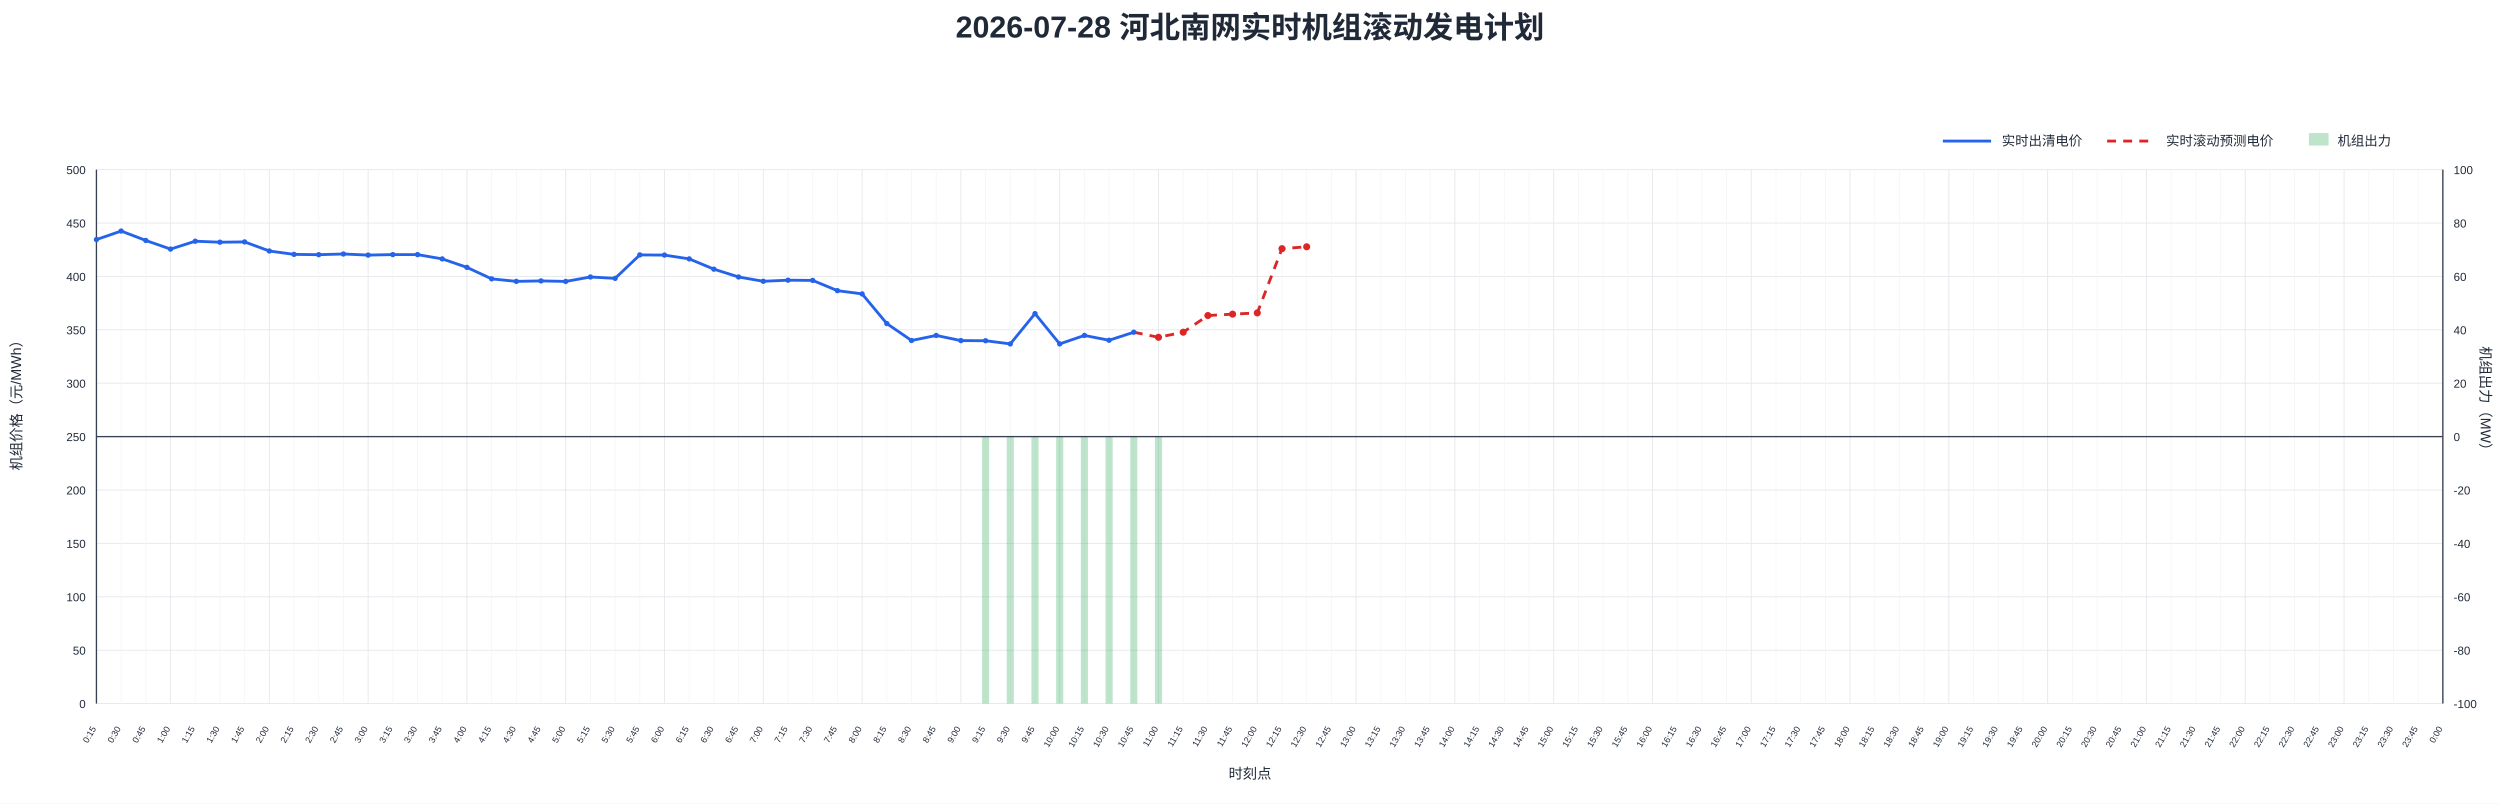
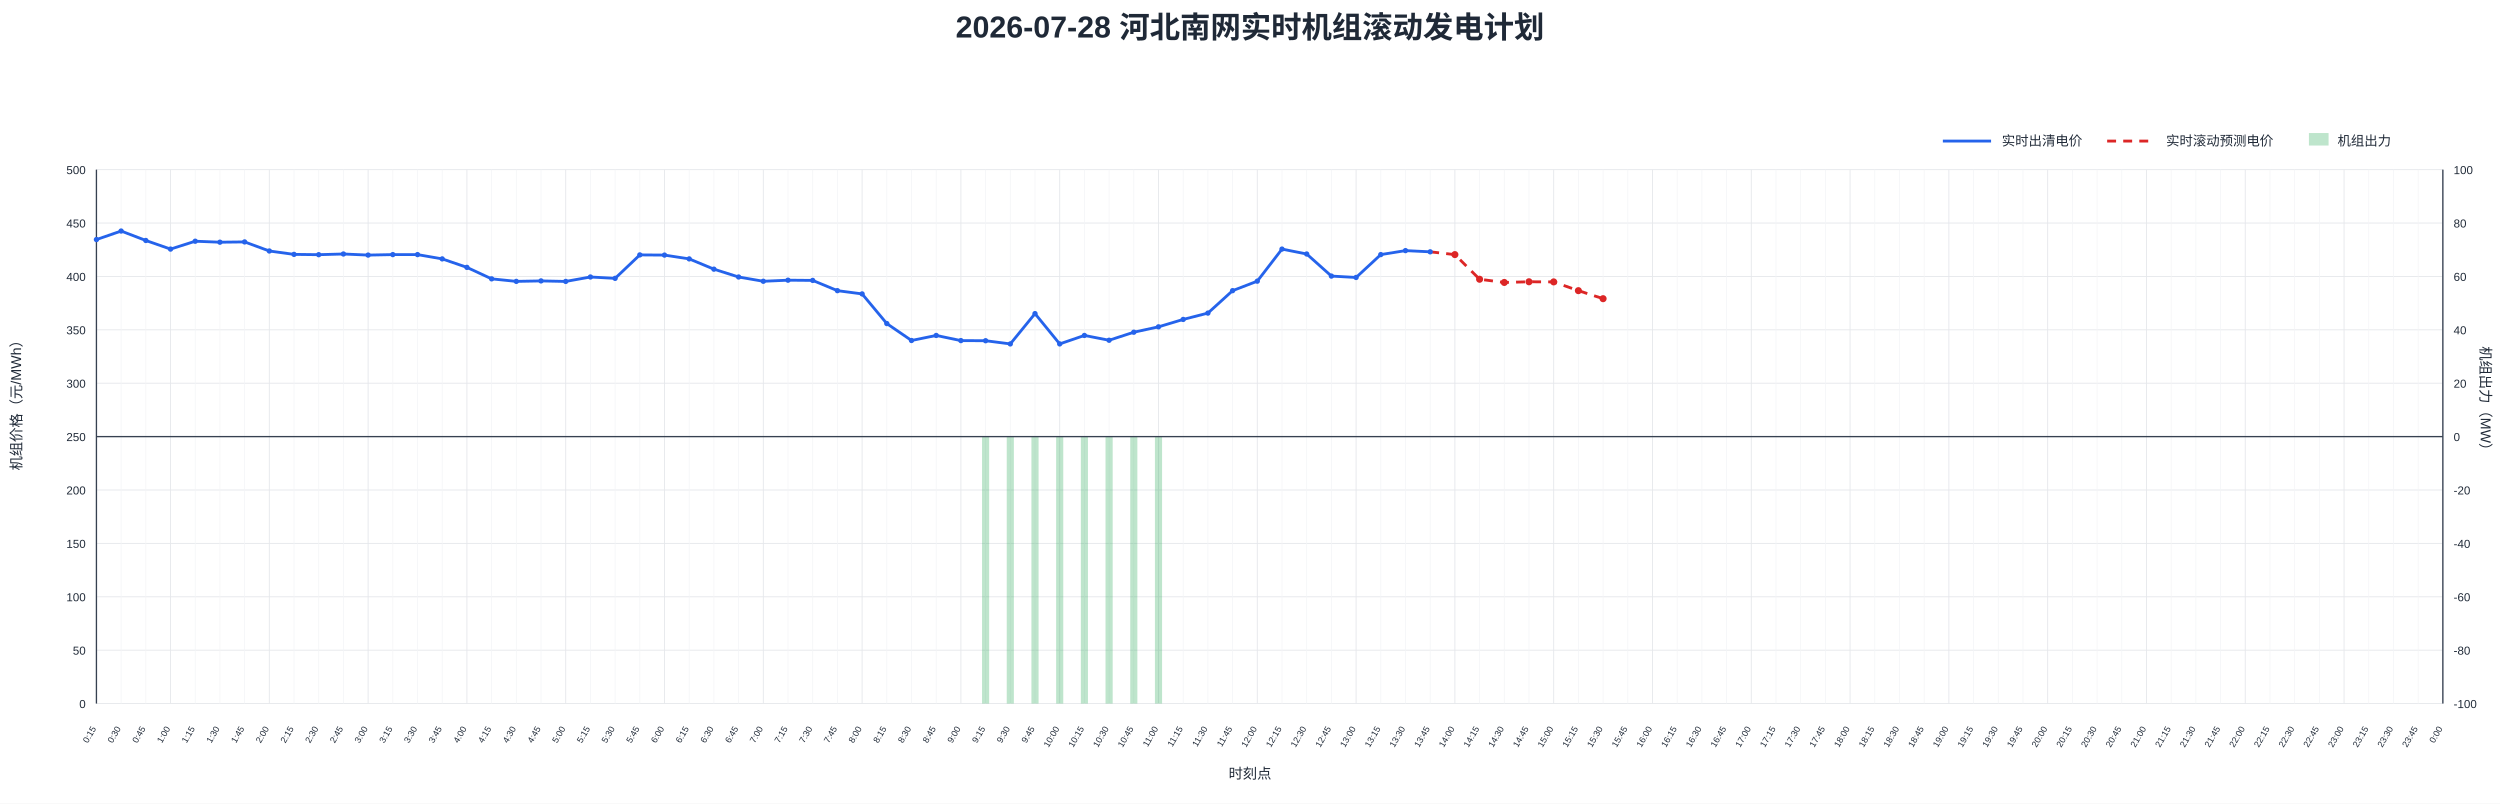
<svg xmlns="http://www.w3.org/2000/svg" width="2800" height="900" viewBox="0 0 2800 900" data-plot-left="108" data-plot-right="2736" data-plot-top="190" data-plot-bottom="788">
  <style>
text{font-family:'Microsoft YaHei','SimHei',Arial,sans-serif;fill:#1f2937}
.axis{stroke:#374151;stroke-width:1.5}
.grid{stroke:#e5e7eb;stroke-width:1}
.minor{stroke:#f3f4f6;stroke-width:0.8}
.actual{fill:none;stroke:#2563eb;stroke-width:3.2}
.forecast{fill:none;stroke:#dc2626;stroke-width:3.2;stroke-dasharray:10 8}
.bar{fill:#16a34a;fill-opacity:0.28}
.hover-zone{fill:#ffffff;fill-opacity:0;cursor:crosshair}
.hover-line{stroke:#111827;stroke-width:1.4;stroke-dasharray:6 5;opacity:0}
.tooltip{opacity:0;pointer-events:none}
.tooltip-bg{fill:#111827;fill-opacity:.72;stroke:#ffffff;stroke-width:1.2}
.tooltip text{fill:#ffffff;font-size:15px}
</style>
  <rect width="100%" height="100%" fill="#ffffff" />
  <text x="1400.0" y="42" text-anchor="middle" font-size="34" font-weight="700">2026-07-28 河北南网实时机组滚动发电计划</text>
  <text x="2748" y="793.00" text-anchor="start" font-size="13" fill="#166534">-100</text>
  <text x="2748" y="733.20" text-anchor="start" font-size="13" fill="#166534">-80</text>
  <text x="2748" y="673.40" text-anchor="start" font-size="13" fill="#166534">-60</text>
  <text x="2748" y="613.60" text-anchor="start" font-size="13" fill="#166534">-40</text>
  <text x="2748" y="553.80" text-anchor="start" font-size="13" fill="#166534">-20</text>
  <text x="2748" y="494.00" text-anchor="start" font-size="13" fill="#166534">0</text>
  <text x="2748" y="434.20" text-anchor="start" font-size="13" fill="#166534">20</text>
  <text x="2748" y="374.40" text-anchor="start" font-size="13" fill="#166534">40</text>
  <text x="2748" y="314.60" text-anchor="start" font-size="13" fill="#166534">60</text>
  <text x="2748" y="254.80" text-anchor="start" font-size="13" fill="#166534">80</text>
  <text x="2748" y="195.00" text-anchor="start" font-size="13" fill="#166534">100</text>
  <line class="grid" x1="108" y1="788.00" x2="2736" y2="788.00" />
  <text x="96" y="793.00" text-anchor="end" font-size="13">0</text>
  <line class="grid" x1="108" y1="728.20" x2="2736" y2="728.20" />
  <text x="96" y="733.20" text-anchor="end" font-size="13">50</text>
  <line class="grid" x1="108" y1="668.40" x2="2736" y2="668.40" />
  <text x="96" y="673.40" text-anchor="end" font-size="13">100</text>
  <line class="grid" x1="108" y1="608.60" x2="2736" y2="608.60" />
  <text x="96" y="613.60" text-anchor="end" font-size="13">150</text>
  <line class="grid" x1="108" y1="548.80" x2="2736" y2="548.80" />
  <text x="96" y="553.80" text-anchor="end" font-size="13">200</text>
  <line class="grid" x1="108" y1="489.00" x2="2736" y2="489.00" />
  <text x="96" y="494.00" text-anchor="end" font-size="13">250</text>
  <line class="grid" x1="108" y1="429.20" x2="2736" y2="429.20" />
  <text x="96" y="434.20" text-anchor="end" font-size="13">300</text>
  <line class="grid" x1="108" y1="369.40" x2="2736" y2="369.40" />
  <text x="96" y="374.40" text-anchor="end" font-size="13">350</text>
  <line class="grid" x1="108" y1="309.60" x2="2736" y2="309.60" />
  <text x="96" y="314.60" text-anchor="end" font-size="13">400</text>
  <line class="grid" x1="108" y1="249.80" x2="2736" y2="249.80" />
  <text x="96" y="254.80" text-anchor="end" font-size="13">450</text>
  <line class="grid" x1="108" y1="190.00" x2="2736" y2="190.00" />
  <text x="96" y="195.00" text-anchor="end" font-size="13">500</text>
  <line class="grid minor" x1="108.00" y1="190" x2="108.00" y2="788" />
  <text x="108.00" y="816" text-anchor="end" font-size="10" transform="rotate(-60 108.00 816)">0:15</text>
  <line class="grid minor" x1="135.66" y1="190" x2="135.66" y2="788" />
  <text x="135.66" y="816" text-anchor="end" font-size="10" transform="rotate(-60 135.66 816)">0:30</text>
  <line class="grid minor" x1="163.33" y1="190" x2="163.33" y2="788" />
  <text x="163.33" y="816" text-anchor="end" font-size="10" transform="rotate(-60 163.33 816)">0:45</text>
  <line class="grid" x1="190.99" y1="190" x2="190.99" y2="788" />
  <text x="190.99" y="816" text-anchor="end" font-size="10" transform="rotate(-60 190.99 816)">1:00</text>
  <line class="grid minor" x1="218.65" y1="190" x2="218.65" y2="788" />
  <text x="218.65" y="816" text-anchor="end" font-size="10" transform="rotate(-60 218.65 816)">1:15</text>
  <line class="grid minor" x1="246.32" y1="190" x2="246.32" y2="788" />
  <text x="246.32" y="816" text-anchor="end" font-size="10" transform="rotate(-60 246.32 816)">1:30</text>
  <line class="grid minor" x1="273.98" y1="190" x2="273.98" y2="788" />
  <text x="273.98" y="816" text-anchor="end" font-size="10" transform="rotate(-60 273.98 816)">1:45</text>
  <line class="grid" x1="301.64" y1="190" x2="301.64" y2="788" />
  <text x="301.64" y="816" text-anchor="end" font-size="10" transform="rotate(-60 301.64 816)">2:00</text>
  <line class="grid minor" x1="329.31" y1="190" x2="329.31" y2="788" />
  <text x="329.31" y="816" text-anchor="end" font-size="10" transform="rotate(-60 329.31 816)">2:15</text>
  <line class="grid minor" x1="356.97" y1="190" x2="356.97" y2="788" />
  <text x="356.97" y="816" text-anchor="end" font-size="10" transform="rotate(-60 356.97 816)">2:30</text>
  <line class="grid minor" x1="384.63" y1="190" x2="384.63" y2="788" />
  <text x="384.63" y="816" text-anchor="end" font-size="10" transform="rotate(-60 384.63 816)">2:45</text>
  <line class="grid" x1="412.29" y1="190" x2="412.29" y2="788" />
  <text x="412.29" y="816" text-anchor="end" font-size="10" transform="rotate(-60 412.29 816)">3:00</text>
  <line class="grid minor" x1="439.96" y1="190" x2="439.96" y2="788" />
  <text x="439.96" y="816" text-anchor="end" font-size="10" transform="rotate(-60 439.96 816)">3:15</text>
  <line class="grid minor" x1="467.62" y1="190" x2="467.62" y2="788" />
  <text x="467.62" y="816" text-anchor="end" font-size="10" transform="rotate(-60 467.62 816)">3:30</text>
  <line class="grid minor" x1="495.28" y1="190" x2="495.28" y2="788" />
  <text x="495.28" y="816" text-anchor="end" font-size="10" transform="rotate(-60 495.28 816)">3:45</text>
  <line class="grid" x1="522.95" y1="190" x2="522.95" y2="788" />
  <text x="522.95" y="816" text-anchor="end" font-size="10" transform="rotate(-60 522.95 816)">4:00</text>
  <line class="grid minor" x1="550.61" y1="190" x2="550.61" y2="788" />
  <text x="550.61" y="816" text-anchor="end" font-size="10" transform="rotate(-60 550.61 816)">4:15</text>
  <line class="grid minor" x1="578.27" y1="190" x2="578.27" y2="788" />
  <text x="578.27" y="816" text-anchor="end" font-size="10" transform="rotate(-60 578.27 816)">4:30</text>
  <line class="grid minor" x1="605.94" y1="190" x2="605.94" y2="788" />
  <text x="605.94" y="816" text-anchor="end" font-size="10" transform="rotate(-60 605.94 816)">4:45</text>
  <line class="grid" x1="633.60" y1="190" x2="633.60" y2="788" />
  <text x="633.60" y="816" text-anchor="end" font-size="10" transform="rotate(-60 633.60 816)">5:00</text>
  <line class="grid minor" x1="661.26" y1="190" x2="661.26" y2="788" />
  <text x="661.26" y="816" text-anchor="end" font-size="10" transform="rotate(-60 661.26 816)">5:15</text>
  <line class="grid minor" x1="688.93" y1="190" x2="688.93" y2="788" />
  <text x="688.93" y="816" text-anchor="end" font-size="10" transform="rotate(-60 688.93 816)">5:30</text>
  <line class="grid minor" x1="716.59" y1="190" x2="716.59" y2="788" />
  <text x="716.59" y="816" text-anchor="end" font-size="10" transform="rotate(-60 716.59 816)">5:45</text>
  <line class="grid" x1="744.25" y1="190" x2="744.25" y2="788" />
  <text x="744.25" y="816" text-anchor="end" font-size="10" transform="rotate(-60 744.25 816)">6:00</text>
  <line class="grid minor" x1="771.92" y1="190" x2="771.92" y2="788" />
  <text x="771.92" y="816" text-anchor="end" font-size="10" transform="rotate(-60 771.92 816)">6:15</text>
  <line class="grid minor" x1="799.58" y1="190" x2="799.58" y2="788" />
  <text x="799.58" y="816" text-anchor="end" font-size="10" transform="rotate(-60 799.58 816)">6:30</text>
  <line class="grid minor" x1="827.24" y1="190" x2="827.24" y2="788" />
  <text x="827.24" y="816" text-anchor="end" font-size="10" transform="rotate(-60 827.24 816)">6:45</text>
  <line class="grid" x1="854.91" y1="190" x2="854.91" y2="788" />
  <text x="854.91" y="816" text-anchor="end" font-size="10" transform="rotate(-60 854.91 816)">7:00</text>
  <line class="grid minor" x1="882.57" y1="190" x2="882.57" y2="788" />
  <text x="882.57" y="816" text-anchor="end" font-size="10" transform="rotate(-60 882.57 816)">7:15</text>
  <line class="grid minor" x1="910.23" y1="190" x2="910.23" y2="788" />
  <text x="910.23" y="816" text-anchor="end" font-size="10" transform="rotate(-60 910.23 816)">7:30</text>
  <line class="grid minor" x1="937.89" y1="190" x2="937.89" y2="788" />
  <text x="937.89" y="816" text-anchor="end" font-size="10" transform="rotate(-60 937.89 816)">7:45</text>
  <line class="grid" x1="965.56" y1="190" x2="965.56" y2="788" />
  <text x="965.56" y="816" text-anchor="end" font-size="10" transform="rotate(-60 965.56 816)">8:00</text>
  <line class="grid minor" x1="993.22" y1="190" x2="993.22" y2="788" />
  <text x="993.22" y="816" text-anchor="end" font-size="10" transform="rotate(-60 993.22 816)">8:15</text>
  <line class="grid minor" x1="1020.88" y1="190" x2="1020.88" y2="788" />
  <text x="1020.88" y="816" text-anchor="end" font-size="10" transform="rotate(-60 1020.88 816)">8:30</text>
  <line class="grid minor" x1="1048.55" y1="190" x2="1048.55" y2="788" />
  <text x="1048.55" y="816" text-anchor="end" font-size="10" transform="rotate(-60 1048.55 816)">8:45</text>
  <line class="grid" x1="1076.21" y1="190" x2="1076.21" y2="788" />
  <text x="1076.21" y="816" text-anchor="end" font-size="10" transform="rotate(-60 1076.21 816)">9:00</text>
  <line class="grid minor" x1="1103.87" y1="190" x2="1103.87" y2="788" />
  <text x="1103.87" y="816" text-anchor="end" font-size="10" transform="rotate(-60 1103.87 816)">9:15</text>
  <line class="grid minor" x1="1131.54" y1="190" x2="1131.54" y2="788" />
  <text x="1131.54" y="816" text-anchor="end" font-size="10" transform="rotate(-60 1131.54 816)">9:30</text>
  <line class="grid minor" x1="1159.20" y1="190" x2="1159.20" y2="788" />
  <text x="1159.20" y="816" text-anchor="end" font-size="10" transform="rotate(-60 1159.20 816)">9:45</text>
  <line class="grid" x1="1186.86" y1="190" x2="1186.86" y2="788" />
  <text x="1186.86" y="816" text-anchor="end" font-size="10" transform="rotate(-60 1186.86 816)">10:00</text>
  <line class="grid minor" x1="1214.53" y1="190" x2="1214.53" y2="788" />
  <text x="1214.53" y="816" text-anchor="end" font-size="10" transform="rotate(-60 1214.53 816)">10:15</text>
  <line class="grid minor" x1="1242.19" y1="190" x2="1242.19" y2="788" />
  <text x="1242.19" y="816" text-anchor="end" font-size="10" transform="rotate(-60 1242.19 816)">10:30</text>
  <line class="grid minor" x1="1269.85" y1="190" x2="1269.85" y2="788" />
  <text x="1269.85" y="816" text-anchor="end" font-size="10" transform="rotate(-60 1269.85 816)">10:45</text>
  <line class="grid" x1="1297.52" y1="190" x2="1297.52" y2="788" />
  <text x="1297.52" y="816" text-anchor="end" font-size="10" transform="rotate(-60 1297.52 816)">11:00</text>
  <line class="grid minor" x1="1325.18" y1="190" x2="1325.18" y2="788" />
  <text x="1325.18" y="816" text-anchor="end" font-size="10" transform="rotate(-60 1325.18 816)">11:15</text>
  <line class="grid minor" x1="1352.84" y1="190" x2="1352.84" y2="788" />
  <text x="1352.84" y="816" text-anchor="end" font-size="10" transform="rotate(-60 1352.84 816)">11:30</text>
  <line class="grid minor" x1="1380.51" y1="190" x2="1380.51" y2="788" />
  <text x="1380.51" y="816" text-anchor="end" font-size="10" transform="rotate(-60 1380.51 816)">11:45</text>
  <line class="grid" x1="1408.17" y1="190" x2="1408.17" y2="788" />
  <text x="1408.17" y="816" text-anchor="end" font-size="10" transform="rotate(-60 1408.17 816)">12:00</text>
  <line class="grid minor" x1="1435.83" y1="190" x2="1435.83" y2="788" />
  <text x="1435.83" y="816" text-anchor="end" font-size="10" transform="rotate(-60 1435.83 816)">12:15</text>
  <line class="grid minor" x1="1463.49" y1="190" x2="1463.49" y2="788" />
  <text x="1463.49" y="816" text-anchor="end" font-size="10" transform="rotate(-60 1463.49 816)">12:30</text>
  <line class="grid minor" x1="1491.16" y1="190" x2="1491.16" y2="788" />
  <text x="1491.16" y="816" text-anchor="end" font-size="10" transform="rotate(-60 1491.16 816)">12:45</text>
  <line class="grid" x1="1518.82" y1="190" x2="1518.82" y2="788" />
  <text x="1518.82" y="816" text-anchor="end" font-size="10" transform="rotate(-60 1518.82 816)">13:00</text>
  <line class="grid minor" x1="1546.48" y1="190" x2="1546.48" y2="788" />
  <text x="1546.48" y="816" text-anchor="end" font-size="10" transform="rotate(-60 1546.48 816)">13:15</text>
  <line class="grid minor" x1="1574.15" y1="190" x2="1574.15" y2="788" />
  <text x="1574.15" y="816" text-anchor="end" font-size="10" transform="rotate(-60 1574.15 816)">13:30</text>
  <line class="grid minor" x1="1601.81" y1="190" x2="1601.81" y2="788" />
  <text x="1601.81" y="816" text-anchor="end" font-size="10" transform="rotate(-60 1601.81 816)">13:45</text>
  <line class="grid" x1="1629.47" y1="190" x2="1629.47" y2="788" />
  <text x="1629.47" y="816" text-anchor="end" font-size="10" transform="rotate(-60 1629.47 816)">14:00</text>
  <line class="grid minor" x1="1657.14" y1="190" x2="1657.14" y2="788" />
  <text x="1657.14" y="816" text-anchor="end" font-size="10" transform="rotate(-60 1657.14 816)">14:15</text>
  <line class="grid minor" x1="1684.80" y1="190" x2="1684.80" y2="788" />
  <text x="1684.80" y="816" text-anchor="end" font-size="10" transform="rotate(-60 1684.80 816)">14:30</text>
  <line class="grid minor" x1="1712.46" y1="190" x2="1712.46" y2="788" />
  <text x="1712.46" y="816" text-anchor="end" font-size="10" transform="rotate(-60 1712.46 816)">14:45</text>
  <line class="grid" x1="1740.13" y1="190" x2="1740.13" y2="788" />
  <text x="1740.13" y="816" text-anchor="end" font-size="10" transform="rotate(-60 1740.13 816)">15:00</text>
  <line class="grid minor" x1="1767.79" y1="190" x2="1767.79" y2="788" />
  <text x="1767.79" y="816" text-anchor="end" font-size="10" transform="rotate(-60 1767.79 816)">15:15</text>
  <line class="grid minor" x1="1795.45" y1="190" x2="1795.45" y2="788" />
  <text x="1795.45" y="816" text-anchor="end" font-size="10" transform="rotate(-60 1795.45 816)">15:30</text>
  <line class="grid minor" x1="1823.12" y1="190" x2="1823.12" y2="788" />
  <text x="1823.12" y="816" text-anchor="end" font-size="10" transform="rotate(-60 1823.12 816)">15:45</text>
  <line class="grid" x1="1850.78" y1="190" x2="1850.78" y2="788" />
  <text x="1850.78" y="816" text-anchor="end" font-size="10" transform="rotate(-60 1850.78 816)">16:00</text>
  <line class="grid minor" x1="1878.44" y1="190" x2="1878.44" y2="788" />
  <text x="1878.44" y="816" text-anchor="end" font-size="10" transform="rotate(-60 1878.44 816)">16:15</text>
  <line class="grid minor" x1="1906.11" y1="190" x2="1906.11" y2="788" />
  <text x="1906.11" y="816" text-anchor="end" font-size="10" transform="rotate(-60 1906.11 816)">16:30</text>
  <line class="grid minor" x1="1933.77" y1="190" x2="1933.77" y2="788" />
  <text x="1933.77" y="816" text-anchor="end" font-size="10" transform="rotate(-60 1933.77 816)">16:45</text>
  <line class="grid" x1="1961.43" y1="190" x2="1961.43" y2="788" />
  <text x="1961.43" y="816" text-anchor="end" font-size="10" transform="rotate(-60 1961.43 816)">17:00</text>
  <line class="grid minor" x1="1989.09" y1="190" x2="1989.09" y2="788" />
  <text x="1989.09" y="816" text-anchor="end" font-size="10" transform="rotate(-60 1989.09 816)">17:15</text>
  <line class="grid minor" x1="2016.76" y1="190" x2="2016.76" y2="788" />
  <text x="2016.76" y="816" text-anchor="end" font-size="10" transform="rotate(-60 2016.76 816)">17:30</text>
  <line class="grid minor" x1="2044.42" y1="190" x2="2044.42" y2="788" />
  <text x="2044.42" y="816" text-anchor="end" font-size="10" transform="rotate(-60 2044.42 816)">17:45</text>
  <line class="grid" x1="2072.08" y1="190" x2="2072.08" y2="788" />
  <text x="2072.08" y="816" text-anchor="end" font-size="10" transform="rotate(-60 2072.08 816)">18:00</text>
  <line class="grid minor" x1="2099.75" y1="190" x2="2099.75" y2="788" />
  <text x="2099.75" y="816" text-anchor="end" font-size="10" transform="rotate(-60 2099.75 816)">18:15</text>
  <line class="grid minor" x1="2127.41" y1="190" x2="2127.41" y2="788" />
  <text x="2127.41" y="816" text-anchor="end" font-size="10" transform="rotate(-60 2127.41 816)">18:30</text>
  <line class="grid minor" x1="2155.07" y1="190" x2="2155.07" y2="788" />
  <text x="2155.07" y="816" text-anchor="end" font-size="10" transform="rotate(-60 2155.07 816)">18:45</text>
  <line class="grid" x1="2182.74" y1="190" x2="2182.74" y2="788" />
  <text x="2182.74" y="816" text-anchor="end" font-size="10" transform="rotate(-60 2182.74 816)">19:00</text>
  <line class="grid minor" x1="2210.40" y1="190" x2="2210.40" y2="788" />
  <text x="2210.40" y="816" text-anchor="end" font-size="10" transform="rotate(-60 2210.40 816)">19:15</text>
  <line class="grid minor" x1="2238.06" y1="190" x2="2238.06" y2="788" />
  <text x="2238.06" y="816" text-anchor="end" font-size="10" transform="rotate(-60 2238.06 816)">19:30</text>
  <line class="grid minor" x1="2265.73" y1="190" x2="2265.73" y2="788" />
  <text x="2265.73" y="816" text-anchor="end" font-size="10" transform="rotate(-60 2265.73 816)">19:45</text>
  <line class="grid" x1="2293.39" y1="190" x2="2293.39" y2="788" />
  <text x="2293.39" y="816" text-anchor="end" font-size="10" transform="rotate(-60 2293.39 816)">20:00</text>
  <line class="grid minor" x1="2321.05" y1="190" x2="2321.05" y2="788" />
  <text x="2321.05" y="816" text-anchor="end" font-size="10" transform="rotate(-60 2321.05 816)">20:15</text>
  <line class="grid minor" x1="2348.72" y1="190" x2="2348.72" y2="788" />
  <text x="2348.72" y="816" text-anchor="end" font-size="10" transform="rotate(-60 2348.72 816)">20:30</text>
  <line class="grid minor" x1="2376.38" y1="190" x2="2376.38" y2="788" />
  <text x="2376.38" y="816" text-anchor="end" font-size="10" transform="rotate(-60 2376.38 816)">20:45</text>
  <line class="grid" x1="2404.04" y1="190" x2="2404.04" y2="788" />
  <text x="2404.04" y="816" text-anchor="end" font-size="10" transform="rotate(-60 2404.04 816)">21:00</text>
  <line class="grid minor" x1="2431.71" y1="190" x2="2431.71" y2="788" />
  <text x="2431.71" y="816" text-anchor="end" font-size="10" transform="rotate(-60 2431.71 816)">21:15</text>
  <line class="grid minor" x1="2459.37" y1="190" x2="2459.37" y2="788" />
  <text x="2459.37" y="816" text-anchor="end" font-size="10" transform="rotate(-60 2459.37 816)">21:30</text>
  <line class="grid minor" x1="2487.03" y1="190" x2="2487.03" y2="788" />
  <text x="2487.03" y="816" text-anchor="end" font-size="10" transform="rotate(-60 2487.03 816)">21:45</text>
  <line class="grid" x1="2514.69" y1="190" x2="2514.69" y2="788" />
  <text x="2514.69" y="816" text-anchor="end" font-size="10" transform="rotate(-60 2514.69 816)">22:00</text>
  <line class="grid minor" x1="2542.36" y1="190" x2="2542.36" y2="788" />
  <text x="2542.36" y="816" text-anchor="end" font-size="10" transform="rotate(-60 2542.36 816)">22:15</text>
  <line class="grid minor" x1="2570.02" y1="190" x2="2570.02" y2="788" />
  <text x="2570.02" y="816" text-anchor="end" font-size="10" transform="rotate(-60 2570.02 816)">22:30</text>
  <line class="grid minor" x1="2597.68" y1="190" x2="2597.68" y2="788" />
  <text x="2597.68" y="816" text-anchor="end" font-size="10" transform="rotate(-60 2597.68 816)">22:45</text>
  <line class="grid" x1="2625.35" y1="190" x2="2625.35" y2="788" />
  <text x="2625.35" y="816" text-anchor="end" font-size="10" transform="rotate(-60 2625.35 816)">23:00</text>
  <line class="grid minor" x1="2653.01" y1="190" x2="2653.01" y2="788" />
  <text x="2653.01" y="816" text-anchor="end" font-size="10" transform="rotate(-60 2653.01 816)">23:15</text>
  <line class="grid minor" x1="2680.67" y1="190" x2="2680.67" y2="788" />
  <text x="2680.67" y="816" text-anchor="end" font-size="10" transform="rotate(-60 2680.67 816)">23:30</text>
  <line class="grid minor" x1="2708.34" y1="190" x2="2708.34" y2="788" />
  <text x="2708.34" y="816" text-anchor="end" font-size="10" transform="rotate(-60 2708.34 816)">23:45</text>
  <line class="grid" x1="2736.00" y1="190" x2="2736.00" y2="788" />
  <text x="2736.00" y="816" text-anchor="end" font-size="10" transform="rotate(-60 2736.00 816)">0:00</text>
  <rect class="bar" x="104.00" y="489.00" width="8" height="0.00" />
  <rect class="bar" x="131.66" y="489.00" width="8" height="0.00" />
  <rect class="bar" x="159.33" y="489.00" width="8" height="0.00" />
  <rect class="bar" x="186.99" y="489.00" width="8" height="0.00" />
  <rect class="bar" x="214.65" y="489.00" width="8" height="0.00" />
  <rect class="bar" x="242.32" y="489.00" width="8" height="0.00" />
  <rect class="bar" x="269.98" y="489.00" width="8" height="0.00" />
  <rect class="bar" x="297.64" y="489.00" width="8" height="0.00" />
  <rect class="bar" x="325.31" y="489.00" width="8" height="0.00" />
  <rect class="bar" x="352.97" y="489.00" width="8" height="0.00" />
  <rect class="bar" x="380.63" y="489.00" width="8" height="0.00" />
  <rect class="bar" x="408.29" y="489.00" width="8" height="0.00" />
  <rect class="bar" x="435.96" y="489.00" width="8" height="0.00" />
  <rect class="bar" x="463.62" y="489.00" width="8" height="0.00" />
  <rect class="bar" x="491.28" y="489.00" width="8" height="0.00" />
  <rect class="bar" x="518.95" y="489.00" width="8" height="0.00" />
  <rect class="bar" x="546.61" y="489.00" width="8" height="0.00" />
  <rect class="bar" x="574.27" y="489.00" width="8" height="0.00" />
  <rect class="bar" x="601.94" y="489.00" width="8" height="0.00" />
  <rect class="bar" x="629.60" y="489.00" width="8" height="0.00" />
  <rect class="bar" x="657.26" y="489.00" width="8" height="0.00" />
  <rect class="bar" x="684.93" y="489.00" width="8" height="0.00" />
  <rect class="bar" x="712.59" y="489.00" width="8" height="0.00" />
  <rect class="bar" x="740.25" y="489.00" width="8" height="0.00" />
  <rect class="bar" x="767.92" y="489.00" width="8" height="0.00" />
  <rect class="bar" x="795.58" y="489.00" width="8" height="0.00" />
  <rect class="bar" x="823.24" y="489.00" width="8" height="0.00" />
  <rect class="bar" x="850.91" y="489.00" width="8" height="0.00" />
  <rect class="bar" x="878.57" y="489.00" width="8" height="0.00" />
  <rect class="bar" x="906.23" y="489.00" width="8" height="0.00" />
  <rect class="bar" x="933.89" y="489.00" width="8" height="0.00" />
  <rect class="bar" x="961.56" y="489.00" width="8" height="0.00" />
  <rect class="bar" x="989.22" y="489.00" width="8" height="0.00" />
  <rect class="bar" x="1016.88" y="489.00" width="8" height="0.00" />
  <rect class="bar" x="1044.55" y="489.00" width="8" height="0.00" />
  <rect class="bar" x="1072.21" y="489.00" width="8" height="0.00" />
  <rect class="bar" x="1099.87" y="489.00" width="8" height="299.00" />
  <rect class="bar" x="1127.54" y="489.00" width="8" height="299.00" />
  <rect class="bar" x="1155.20" y="489.00" width="8" height="299.00" />
  <rect class="bar" x="1182.86" y="489.00" width="8" height="299.00" />
  <rect class="bar" x="1210.53" y="489.00" width="8" height="299.00" />
  <rect class="bar" x="1238.19" y="489.00" width="8" height="299.00" />
  <rect class="bar" x="1265.85" y="489.00" width="8" height="299.00" />
  <rect class="bar" x="1293.52" y="489.00" width="8" height="299.00" />
  <rect class="bar" x="1321.18" y="489.00" width="8" height="0.00" />
  <rect class="bar" x="1348.84" y="489.00" width="8" height="0.00" />
  <rect class="bar" x="1376.51" y="489.00" width="8" height="0.00" />
  <rect class="bar" x="1404.17" y="489.00" width="8" height="0.00" />
  <rect class="bar" x="1431.83" y="489.00" width="8" height="0.00" />
  <rect class="bar" x="1459.49" y="489.00" width="8" height="0.00" />
+   <rect class="bar" x="1487.16" y="489.00" width="8" height="0.00" />
+   <rect class="bar" x="1514.82" y="489.00" width="8" height="0.00" />
+   <rect class="bar" x="1542.48" y="489.00" width="8" height="0.00" />
+   <rect class="bar" x="1570.15" y="489.00" width="8" height="0.00" />
+   <rect class="bar" x="1597.81" y="489.00" width="8" height="0.00" />
+   <rect class="bar" x="1625.47" y="489.00" width="8" height="0.00" />
+   <rect class="bar" x="1653.14" y="489.00" width="8" height="0.00" />
+   <rect class="bar" x="1680.80" y="489.00" width="8" height="0.00" />
+   <rect class="bar" x="1708.46" y="489.00" width="8" height="0.00" />
+   <rect class="bar" x="1736.13" y="489.00" width="8" height="0.00" />
+   <rect class="bar" x="1763.79" y="489.00" width="8" height="0.00" />
+   <rect class="bar" x="1791.45" y="489.00" width="8" height="0.00" />
  <line class="axis" x1="108" y1="489.00" x2="2736" y2="489.00" />
  <line class="axis" x1="108" y1="190" x2="108" y2="788" />
  <line class="axis" x1="2736" y1="190" x2="2736" y2="788" />
  <text x="1400.0" y="872" text-anchor="middle" font-size="16">时刻点</text>
  <text x="24" y="450.0" text-anchor="middle" font-size="16" transform="rotate(-90 24 450.0)">机组价格（元/MWh）</text>
  <text x="2778" y="450.0" text-anchor="middle" font-size="16" fill="#166534" transform="rotate(90 2778 450.0)">机组出力（MW）</text>
-   <polyline class="actual" points="108.00,268.31 135.66,258.76 163.33,269.34 190.99,278.98 218.65,270.17 246.32,271.27 273.98,270.95 301.64,281.11 329.31,284.91 356.97,285.25 384.63,284.47 412.29,285.70 439.96,285.15 467.62,285.15 495.28,289.96 522.95,299.46 550.61,312.31 578.27,315.15 605.94,314.62 633.60,315.20 661.26,310.23 688.93,311.76 716.59,285.49 744.25,285.70 771.92,289.96 799.58,301.47 827.24,310.23 854.91,315.02 882.57,313.81 910.23,314.06 937.89,325.54 965.56,329.17 993.22,362.40 1020.88,381.36 1048.55,375.70 1076.21,381.47 1103.87,381.61 1131.54,385.19 1159.20,351.26 1186.86,385.19 1214.53,375.70 1242.19,381.08 1269.85,372.08" />
-   <polyline class="forecast" points="1269.85,372.08 1297.52,377.77 1325.18,372.08 1352.84,353.40 1380.51,351.85 1408.17,350.47 1435.83,278.49 1463.49,276.39" />
+   <polyline class="actual" points="108.00,268.31 135.66,258.76 163.33,269.34 190.99,278.98 218.65,270.17 246.32,271.27 273.98,270.95 301.64,281.11 329.31,284.91 356.97,285.25 384.63,284.47 412.29,285.70 439.96,285.15 467.62,285.15 495.28,289.96 522.95,299.46 550.61,312.31 578.27,315.15 605.94,314.62 633.60,315.20 661.26,310.23 688.93,311.76 716.59,285.49 744.25,285.70 771.92,289.96 799.58,301.47 827.24,310.23 854.91,315.02 882.57,313.81 910.23,314.06 937.89,325.54 965.56,329.17 993.22,362.40 1020.88,381.36 1048.55,375.70 1076.21,381.47 1103.87,381.61 1131.54,385.19 1159.20,351.26 1186.86,385.19 1214.53,375.70 1242.19,381.08 1269.85,372.08 1297.52,366.06 1325.18,357.76 1352.84,350.67 1380.51,325.54 1408.17,314.90 1435.83,278.98 1463.49,284.47 1491.16,309.21 1518.82,310.75 1546.48,285.15 1574.15,280.69 1601.81,282.04" />
+   <polyline class="forecast" points="1601.81,282.04 1629.47,285.15 1657.14,312.76 1684.80,316.35 1712.46,315.58 1740.13,315.72 1767.79,325.54 1795.45,334.52" />
  <circle cx="108.00" cy="268.31" r="3" fill="#2563eb" />
  <circle cx="135.66" cy="258.76" r="3" fill="#2563eb" />
  <circle cx="163.33" cy="269.34" r="3" fill="#2563eb" />
  <circle cx="190.99" cy="278.98" r="3" fill="#2563eb" />
  <circle cx="218.65" cy="270.17" r="3" fill="#2563eb" />
  <circle cx="246.32" cy="271.27" r="3" fill="#2563eb" />
  <circle cx="273.98" cy="270.95" r="3" fill="#2563eb" />
  <circle cx="301.64" cy="281.11" r="3" fill="#2563eb" />
  <circle cx="329.31" cy="284.91" r="3" fill="#2563eb" />
  <circle cx="356.97" cy="285.25" r="3" fill="#2563eb" />
  <circle cx="384.63" cy="284.47" r="3" fill="#2563eb" />
  <circle cx="412.29" cy="285.70" r="3" fill="#2563eb" />
  <circle cx="439.96" cy="285.15" r="3" fill="#2563eb" />
  <circle cx="467.62" cy="285.15" r="3" fill="#2563eb" />
  <circle cx="495.28" cy="289.96" r="3" fill="#2563eb" />
  <circle cx="522.95" cy="299.46" r="3" fill="#2563eb" />
  <circle cx="550.61" cy="312.31" r="3" fill="#2563eb" />
  <circle cx="578.27" cy="315.15" r="3" fill="#2563eb" />
  <circle cx="605.94" cy="314.62" r="3" fill="#2563eb" />
  <circle cx="633.60" cy="315.20" r="3" fill="#2563eb" />
  <circle cx="661.26" cy="310.23" r="3" fill="#2563eb" />
  <circle cx="688.93" cy="311.76" r="3" fill="#2563eb" />
  <circle cx="716.59" cy="285.49" r="3" fill="#2563eb" />
  <circle cx="744.25" cy="285.70" r="3" fill="#2563eb" />
  <circle cx="771.92" cy="289.96" r="3" fill="#2563eb" />
  <circle cx="799.58" cy="301.47" r="3" fill="#2563eb" />
  <circle cx="827.24" cy="310.23" r="3" fill="#2563eb" />
  <circle cx="854.91" cy="315.02" r="3" fill="#2563eb" />
  <circle cx="882.57" cy="313.81" r="3" fill="#2563eb" />
  <circle cx="910.23" cy="314.06" r="3" fill="#2563eb" />
  <circle cx="937.89" cy="325.54" r="3" fill="#2563eb" />
  <circle cx="965.56" cy="329.17" r="3" fill="#2563eb" />
  <circle cx="993.22" cy="362.40" r="3" fill="#2563eb" />
  <circle cx="1020.88" cy="381.36" r="3" fill="#2563eb" />
  <circle cx="1048.55" cy="375.70" r="3" fill="#2563eb" />
  <circle cx="1076.21" cy="381.47" r="3" fill="#2563eb" />
  <circle cx="1103.87" cy="381.61" r="3" fill="#2563eb" />
  <circle cx="1131.54" cy="385.19" r="3" fill="#2563eb" />
  <circle cx="1159.20" cy="351.26" r="3" fill="#2563eb" />
  <circle cx="1186.86" cy="385.19" r="3" fill="#2563eb" />
  <circle cx="1214.53" cy="375.70" r="3" fill="#2563eb" />
  <circle cx="1242.19" cy="381.08" r="3" fill="#2563eb" />
  <circle cx="1269.85" cy="372.08" r="3" fill="#2563eb" />
-   <circle cx="1297.52" cy="377.77" r="4" fill="#dc2626" />
-   <circle cx="1325.18" cy="372.08" r="4" fill="#dc2626" />
-   <circle cx="1352.84" cy="353.40" r="4" fill="#dc2626" />
-   <circle cx="1380.51" cy="351.85" r="4" fill="#dc2626" />
-   <circle cx="1408.17" cy="350.47" r="4" fill="#dc2626" />
-   <circle cx="1435.83" cy="278.49" r="4" fill="#dc2626" />
-   <circle cx="1463.49" cy="276.39" r="4" fill="#dc2626" />
+   <circle cx="1297.52" cy="366.06" r="3" fill="#2563eb" />
+   <circle cx="1325.18" cy="357.76" r="3" fill="#2563eb" />
+   <circle cx="1352.84" cy="350.67" r="3" fill="#2563eb" />
+   <circle cx="1380.51" cy="325.54" r="3" fill="#2563eb" />
+   <circle cx="1408.17" cy="314.90" r="3" fill="#2563eb" />
+   <circle cx="1435.83" cy="278.98" r="3" fill="#2563eb" />
+   <circle cx="1463.49" cy="284.47" r="3" fill="#2563eb" />
+   <circle cx="1491.16" cy="309.21" r="3" fill="#2563eb" />
+   <circle cx="1518.82" cy="310.75" r="3" fill="#2563eb" />
+   <circle cx="1546.48" cy="285.15" r="3" fill="#2563eb" />
+   <circle cx="1574.15" cy="280.69" r="3" fill="#2563eb" />
+   <circle cx="1601.81" cy="282.04" r="3" fill="#2563eb" />
+   <circle cx="1629.47" cy="285.15" r="4" fill="#dc2626" />
+   <circle cx="1657.14" cy="312.76" r="4" fill="#dc2626" />
+   <circle cx="1684.80" cy="316.35" r="4" fill="#dc2626" />
+   <circle cx="1712.46" cy="315.58" r="4" fill="#dc2626" />
+   <circle cx="1740.13" cy="315.72" r="4" fill="#dc2626" />
+   <circle cx="1767.79" cy="325.54" r="4" fill="#dc2626" />
+   <circle cx="1795.45" cy="334.52" r="4" fill="#dc2626" />
  <line x1="2176" y1="158" x2="2230" y2="158" class="actual" />
  <text x="2242" y="163" font-size="15">实时出清电价</text>
  <line x1="2360" y1="158" x2="2414" y2="158" class="forecast" />
  <text x="2426" y="163" font-size="15">实时滚动预测电价</text>
  <rect class="bar" x="2586" y="149" width="22" height="14" />
  <text x="2618" y="163" font-size="15">机组出力</text>
  <line id="hover-line" class="hover-line" x1="108" y1="190" x2="108" y2="788" />
  <g id="tooltip" class="tooltip">
    <rect class="tooltip-bg" x="0" y="0" width="220" height="122" rx="8" />
    <text id="tip-time" x="14" y="30" />
    <text id="tip-output" x="14" y="57" />
    <text id="tip-price" x="14" y="84" />
    <text id="tip-forecast" x="14" y="111" />
  </g>
  <rect class="hover-zone" x="108.00" y="190" width="13.83" height="598" data-x="108.00" data-time="0:15" data-output="0 MW" data-actual-price="434.52 元/MWh" data-forecast-price="--" data-curve-y="268.31" />
  <rect class="hover-zone" x="121.83" y="190" width="27.66" height="598" data-x="135.66" data-time="0:30" data-output="0 MW" data-actual-price="442.51 元/MWh" data-forecast-price="--" data-curve-y="258.76" />
  <rect class="hover-zone" x="149.49" y="190" width="27.66" height="598" data-x="163.33" data-time="0:45" data-output="0 MW" data-actual-price="433.66 元/MWh" data-forecast-price="--" data-curve-y="269.34" />
  <rect class="hover-zone" x="177.16" y="190" width="27.66" height="598" data-x="190.99" data-time="1:00" data-output="0 MW" data-actual-price="425.60 元/MWh" data-forecast-price="--" data-curve-y="278.98" />
  <rect class="hover-zone" x="204.82" y="190" width="27.66" height="598" data-x="218.65" data-time="1:15" data-output="0 MW" data-actual-price="432.97 元/MWh" data-forecast-price="--" data-curve-y="270.17" />
  <rect class="hover-zone" x="232.48" y="190" width="27.66" height="598" data-x="246.32" data-time="1:30" data-output="0 MW" data-actual-price="432.05 元/MWh" data-forecast-price="--" data-curve-y="271.27" />
  <rect class="hover-zone" x="260.15" y="190" width="27.66" height="598" data-x="273.98" data-time="1:45" data-output="0 MW" data-actual-price="432.32 元/MWh" data-forecast-price="--" data-curve-y="270.95" />
  <rect class="hover-zone" x="287.81" y="190" width="27.66" height="598" data-x="301.64" data-time="2:00" data-output="0 MW" data-actual-price="423.82 元/MWh" data-forecast-price="--" data-curve-y="281.11" />
  <rect class="hover-zone" x="315.47" y="190" width="27.66" height="598" data-x="329.31" data-time="2:15" data-output="0 MW" data-actual-price="420.64 元/MWh" data-forecast-price="--" data-curve-y="284.91" />
  <rect class="hover-zone" x="343.14" y="190" width="27.66" height="598" data-x="356.97" data-time="2:30" data-output="0 MW" data-actual-price="420.36 元/MWh" data-forecast-price="--" data-curve-y="285.25" />
  <rect class="hover-zone" x="370.80" y="190" width="27.66" height="598" data-x="384.63" data-time="2:45" data-output="0 MW" data-actual-price="421.01 元/MWh" data-forecast-price="--" data-curve-y="284.47" />
  <rect class="hover-zone" x="398.46" y="190" width="27.66" height="598" data-x="412.29" data-time="3:00" data-output="0 MW" data-actual-price="419.98 元/MWh" data-forecast-price="--" data-curve-y="285.70" />
  <rect class="hover-zone" x="426.13" y="190" width="27.66" height="598" data-x="439.96" data-time="3:15" data-output="0 MW" data-actual-price="420.44 元/MWh" data-forecast-price="--" data-curve-y="285.15" />
  <rect class="hover-zone" x="453.79" y="190" width="27.66" height="598" data-x="467.62" data-time="3:30" data-output="0 MW" data-actual-price="420.44 元/MWh" data-forecast-price="--" data-curve-y="285.15" />
  <rect class="hover-zone" x="481.45" y="190" width="27.66" height="598" data-x="495.28" data-time="3:45" data-output="0 MW" data-actual-price="416.42 元/MWh" data-forecast-price="--" data-curve-y="289.96" />
  <rect class="hover-zone" x="509.12" y="190" width="27.66" height="598" data-x="522.95" data-time="4:00" data-output="0 MW" data-actual-price="408.48 元/MWh" data-forecast-price="--" data-curve-y="299.46" />
  <rect class="hover-zone" x="536.78" y="190" width="27.66" height="598" data-x="550.61" data-time="4:15" data-output="0 MW" data-actual-price="397.73 元/MWh" data-forecast-price="--" data-curve-y="312.31" />
  <rect class="hover-zone" x="564.44" y="190" width="27.66" height="598" data-x="578.27" data-time="4:30" data-output="0 MW" data-actual-price="395.36 元/MWh" data-forecast-price="--" data-curve-y="315.15" />
  <rect class="hover-zone" x="592.11" y="190" width="27.66" height="598" data-x="605.94" data-time="4:45" data-output="0 MW" data-actual-price="395.80 元/MWh" data-forecast-price="--" data-curve-y="314.62" />
  <rect class="hover-zone" x="619.77" y="190" width="27.66" height="598" data-x="633.60" data-time="5:00" data-output="0 MW" data-actual-price="395.32 元/MWh" data-forecast-price="--" data-curve-y="315.20" />
  <rect class="hover-zone" x="647.43" y="190" width="27.66" height="598" data-x="661.26" data-time="5:15" data-output="0 MW" data-actual-price="399.47 元/MWh" data-forecast-price="--" data-curve-y="310.23" />
  <rect class="hover-zone" x="675.09" y="190" width="27.66" height="598" data-x="688.93" data-time="5:30" data-output="0 MW" data-actual-price="398.19 元/MWh" data-forecast-price="--" data-curve-y="311.76" />
  <rect class="hover-zone" x="702.76" y="190" width="27.66" height="598" data-x="716.59" data-time="5:45" data-output="0 MW" data-actual-price="420.16 元/MWh" data-forecast-price="--" data-curve-y="285.49" />
  <rect class="hover-zone" x="730.42" y="190" width="27.66" height="598" data-x="744.25" data-time="6:00" data-output="0 MW" data-actual-price="419.98 元/MWh" data-forecast-price="--" data-curve-y="285.70" />
  <rect class="hover-zone" x="758.08" y="190" width="27.66" height="598" data-x="771.92" data-time="6:15" data-output="0 MW" data-actual-price="416.42 元/MWh" data-forecast-price="--" data-curve-y="289.96" />
  <rect class="hover-zone" x="785.75" y="190" width="27.66" height="598" data-x="799.58" data-time="6:30" data-output="0 MW" data-actual-price="406.80 元/MWh" data-forecast-price="--" data-curve-y="301.47" />
  <rect class="hover-zone" x="813.41" y="190" width="27.66" height="598" data-x="827.24" data-time="6:45" data-output="0 MW" data-actual-price="399.47 元/MWh" data-forecast-price="--" data-curve-y="310.23" />
  <rect class="hover-zone" x="841.07" y="190" width="27.66" height="598" data-x="854.91" data-time="7:00" data-output="0 MW" data-actual-price="395.47 元/MWh" data-forecast-price="--" data-curve-y="315.02" />
  <rect class="hover-zone" x="868.74" y="190" width="27.66" height="598" data-x="882.57" data-time="7:15" data-output="0 MW" data-actual-price="396.48 元/MWh" data-forecast-price="--" data-curve-y="313.81" />
  <rect class="hover-zone" x="896.40" y="190" width="27.66" height="598" data-x="910.23" data-time="7:30" data-output="0 MW" data-actual-price="396.27 元/MWh" data-forecast-price="--" data-curve-y="314.06" />
  <rect class="hover-zone" x="924.06" y="190" width="27.66" height="598" data-x="937.89" data-time="7:45" data-output="0 MW" data-actual-price="386.67 元/MWh" data-forecast-price="--" data-curve-y="325.54" />
  <rect class="hover-zone" x="951.73" y="190" width="27.66" height="598" data-x="965.56" data-time="8:00" data-output="0 MW" data-actual-price="383.64 元/MWh" data-forecast-price="--" data-curve-y="329.17" />
  <rect class="hover-zone" x="979.39" y="190" width="27.66" height="598" data-x="993.22" data-time="8:15" data-output="0 MW" data-actual-price="355.85 元/MWh" data-forecast-price="--" data-curve-y="362.40" />
  <rect class="hover-zone" x="1007.05" y="190" width="27.66" height="598" data-x="1020.88" data-time="8:30" data-output="0 MW" data-actual-price="340.00 元/MWh" data-forecast-price="--" data-curve-y="381.36" />
  <rect class="hover-zone" x="1034.72" y="190" width="27.66" height="598" data-x="1048.55" data-time="8:45" data-output="0 MW" data-actual-price="344.73 元/MWh" data-forecast-price="--" data-curve-y="375.70" />
  <rect class="hover-zone" x="1062.38" y="190" width="27.66" height="598" data-x="1076.21" data-time="9:00" data-output="0 MW" data-actual-price="339.91 元/MWh" data-forecast-price="--" data-curve-y="381.47" />
  <rect class="hover-zone" x="1090.04" y="190" width="27.66" height="598" data-x="1103.87" data-time="9:15" data-output="-100 MW" data-actual-price="339.79 元/MWh" data-forecast-price="--" data-curve-y="381.61" />
  <rect class="hover-zone" x="1117.71" y="190" width="27.66" height="598" data-x="1131.54" data-time="9:30" data-output="-100 MW" data-actual-price="336.80 元/MWh" data-forecast-price="--" data-curve-y="385.19" />
  <rect class="hover-zone" x="1145.37" y="190" width="27.66" height="598" data-x="1159.20" data-time="9:45" data-output="-100 MW" data-actual-price="365.17 元/MWh" data-forecast-price="--" data-curve-y="351.26" />
  <rect class="hover-zone" x="1173.03" y="190" width="27.66" height="598" data-x="1186.86" data-time="10:00" data-output="-100 MW" data-actual-price="336.80 元/MWh" data-forecast-price="--" data-curve-y="385.19" />
  <rect class="hover-zone" x="1200.69" y="190" width="27.66" height="598" data-x="1214.53" data-time="10:15" data-output="-100 MW" data-actual-price="344.73 元/MWh" data-forecast-price="--" data-curve-y="375.70" />
  <rect class="hover-zone" x="1228.36" y="190" width="27.66" height="598" data-x="1242.19" data-time="10:30" data-output="-100 MW" data-actual-price="340.23 元/MWh" data-forecast-price="--" data-curve-y="381.08" />
  <rect class="hover-zone" x="1256.02" y="190" width="27.66" height="598" data-x="1269.85" data-time="10:45" data-output="-100 MW" data-actual-price="347.76 元/MWh" data-forecast-price="--" data-curve-y="372.08" />
-   <rect class="hover-zone" x="1283.68" y="190" width="27.66" height="598" data-x="1297.52" data-time="11:00" data-output="-100 MW" data-actual-price="--" data-forecast-price="343.00 元/MWh" data-curve-y="377.77" />
-   <rect class="hover-zone" x="1311.35" y="190" width="27.66" height="598" data-x="1325.18" data-time="11:15" data-output="0 MW" data-actual-price="--" data-forecast-price="347.76 元/MWh" data-curve-y="372.08" />
-   <rect class="hover-zone" x="1339.01" y="190" width="27.66" height="598" data-x="1352.84" data-time="11:30" data-output="0 MW" data-actual-price="--" data-forecast-price="363.38 元/MWh" data-curve-y="353.40" />
-   <rect class="hover-zone" x="1366.67" y="190" width="27.66" height="598" data-x="1380.51" data-time="11:45" data-output="0 MW" data-actual-price="--" data-forecast-price="364.67 元/MWh" data-curve-y="351.85" />
-   <rect class="hover-zone" x="1394.34" y="190" width="27.66" height="598" data-x="1408.17" data-time="12:00" data-output="0 MW" data-actual-price="--" data-forecast-price="365.83 元/MWh" data-curve-y="350.47" />
-   <rect class="hover-zone" x="1422.00" y="190" width="27.66" height="598" data-x="1435.83" data-time="12:15" data-output="0 MW" data-actual-price="--" data-forecast-price="426.01 元/MWh" data-curve-y="278.49" />
-   <rect class="hover-zone" x="1449.66" y="190" width="27.66" height="598" data-x="1463.49" data-time="12:30" data-output="0 MW" data-actual-price="--" data-forecast-price="427.77 元/MWh" data-curve-y="276.39" />
-   <rect class="hover-zone" x="1477.33" y="190" width="27.66" height="598" data-x="1491.16" data-time="12:45" data-output="--" data-actual-price="--" data-forecast-price="--" data-curve-y="" />
-   <rect class="hover-zone" x="1504.99" y="190" width="27.66" height="598" data-x="1518.82" data-time="13:00" data-output="--" data-actual-price="--" data-forecast-price="--" data-curve-y="" />
-   <rect class="hover-zone" x="1532.65" y="190" width="27.66" height="598" data-x="1546.48" data-time="13:15" data-output="--" data-actual-price="--" data-forecast-price="--" data-curve-y="" />
-   <rect class="hover-zone" x="1560.32" y="190" width="27.66" height="598" data-x="1574.15" data-time="13:30" data-output="--" data-actual-price="--" data-forecast-price="--" data-curve-y="" />
-   <rect class="hover-zone" x="1587.98" y="190" width="27.66" height="598" data-x="1601.81" data-time="13:45" data-output="--" data-actual-price="--" data-forecast-price="--" data-curve-y="" />
-   <rect class="hover-zone" x="1615.64" y="190" width="27.66" height="598" data-x="1629.47" data-time="14:00" data-output="--" data-actual-price="--" data-forecast-price="--" data-curve-y="" />
-   <rect class="hover-zone" x="1643.31" y="190" width="27.66" height="598" data-x="1657.14" data-time="14:15" data-output="--" data-actual-price="--" data-forecast-price="--" data-curve-y="" />
-   <rect class="hover-zone" x="1670.97" y="190" width="27.66" height="598" data-x="1684.80" data-time="14:30" data-output="--" data-actual-price="--" data-forecast-price="--" data-curve-y="" />
-   <rect class="hover-zone" x="1698.63" y="190" width="27.66" height="598" data-x="1712.46" data-time="14:45" data-output="--" data-actual-price="--" data-forecast-price="--" data-curve-y="" />
-   <rect class="hover-zone" x="1726.29" y="190" width="27.66" height="598" data-x="1740.13" data-time="15:00" data-output="--" data-actual-price="--" data-forecast-price="--" data-curve-y="" />
-   <rect class="hover-zone" x="1753.96" y="190" width="27.66" height="598" data-x="1767.79" data-time="15:15" data-output="--" data-actual-price="--" data-forecast-price="--" data-curve-y="" />
-   <rect class="hover-zone" x="1781.62" y="190" width="27.66" height="598" data-x="1795.45" data-time="15:30" data-output="--" data-actual-price="--" data-forecast-price="--" data-curve-y="" />
+   <rect class="hover-zone" x="1283.68" y="190" width="27.66" height="598" data-x="1297.52" data-time="11:00" data-output="-100 MW" data-actual-price="352.79 元/MWh" data-forecast-price="--" data-curve-y="366.06" />
+   <rect class="hover-zone" x="1311.35" y="190" width="27.66" height="598" data-x="1325.18" data-time="11:15" data-output="0 MW" data-actual-price="359.73 元/MWh" data-forecast-price="--" data-curve-y="357.76" />
+   <rect class="hover-zone" x="1339.01" y="190" width="27.66" height="598" data-x="1352.84" data-time="11:30" data-output="0 MW" data-actual-price="365.66 元/MWh" data-forecast-price="--" data-curve-y="350.67" />
+   <rect class="hover-zone" x="1366.67" y="190" width="27.66" height="598" data-x="1380.51" data-time="11:45" data-output="0 MW" data-actual-price="386.67 元/MWh" data-forecast-price="--" data-curve-y="325.54" />
+   <rect class="hover-zone" x="1394.34" y="190" width="27.66" height="598" data-x="1408.17" data-time="12:00" data-output="0 MW" data-actual-price="395.57 元/MWh" data-forecast-price="--" data-curve-y="314.90" />
+   <rect class="hover-zone" x="1422.00" y="190" width="27.66" height="598" data-x="1435.83" data-time="12:15" data-output="0 MW" data-actual-price="425.60 元/MWh" data-forecast-price="--" data-curve-y="278.98" />
+   <rect class="hover-zone" x="1449.66" y="190" width="27.66" height="598" data-x="1463.49" data-time="12:30" data-output="0 MW" data-actual-price="421.01 元/MWh" data-forecast-price="--" data-curve-y="284.47" />
+   <rect class="hover-zone" x="1477.33" y="190" width="27.66" height="598" data-x="1491.16" data-time="12:45" data-output="0 MW" data-actual-price="400.33 元/MWh" data-forecast-price="--" data-curve-y="309.21" />
+   <rect class="hover-zone" x="1504.99" y="190" width="27.66" height="598" data-x="1518.82" data-time="13:00" data-output="0 MW" data-actual-price="399.04 元/MWh" data-forecast-price="--" data-curve-y="310.75" />
+   <rect class="hover-zone" x="1532.65" y="190" width="27.66" height="598" data-x="1546.48" data-time="13:15" data-output="0 MW" data-actual-price="420.44 元/MWh" data-forecast-price="--" data-curve-y="285.15" />
+   <rect class="hover-zone" x="1560.32" y="190" width="27.66" height="598" data-x="1574.15" data-time="13:30" data-output="0 MW" data-actual-price="424.17 元/MWh" data-forecast-price="--" data-curve-y="280.69" />
+   <rect class="hover-zone" x="1587.98" y="190" width="27.66" height="598" data-x="1601.81" data-time="13:45" data-output="0 MW" data-actual-price="423.04 元/MWh" data-forecast-price="--" data-curve-y="282.04" />
+   <rect class="hover-zone" x="1615.64" y="190" width="27.66" height="598" data-x="1629.47" data-time="14:00" data-output="0 MW" data-actual-price="--" data-forecast-price="420.44 元/MWh" data-curve-y="285.15" />
+   <rect class="hover-zone" x="1643.31" y="190" width="27.66" height="598" data-x="1657.14" data-time="14:15" data-output="0 MW" data-actual-price="--" data-forecast-price="397.36 元/MWh" data-curve-y="312.76" />
+   <rect class="hover-zone" x="1670.97" y="190" width="27.66" height="598" data-x="1684.80" data-time="14:30" data-output="0 MW" data-actual-price="--" data-forecast-price="394.36 元/MWh" data-curve-y="316.35" />
+   <rect class="hover-zone" x="1698.63" y="190" width="27.66" height="598" data-x="1712.46" data-time="14:45" data-output="0 MW" data-actual-price="--" data-forecast-price="395.00 元/MWh" data-curve-y="315.58" />
+   <rect class="hover-zone" x="1726.29" y="190" width="27.66" height="598" data-x="1740.13" data-time="15:00" data-output="0 MW" data-actual-price="--" data-forecast-price="394.88 元/MWh" data-curve-y="315.72" />
+   <rect class="hover-zone" x="1753.96" y="190" width="27.66" height="598" data-x="1767.79" data-time="15:15" data-output="0 MW" data-actual-price="--" data-forecast-price="386.67 元/MWh" data-curve-y="325.54" />
+   <rect class="hover-zone" x="1781.62" y="190" width="27.66" height="598" data-x="1795.45" data-time="15:30" data-output="0 MW" data-actual-price="--" data-forecast-price="379.16 元/MWh" data-curve-y="334.52" />
  <rect class="hover-zone" x="1809.28" y="190" width="27.66" height="598" data-x="1823.12" data-time="15:45" data-output="--" data-actual-price="--" data-forecast-price="--" data-curve-y="" />
  <rect class="hover-zone" x="1836.95" y="190" width="27.66" height="598" data-x="1850.78" data-time="16:00" data-output="--" data-actual-price="--" data-forecast-price="--" data-curve-y="" />
  <rect class="hover-zone" x="1864.61" y="190" width="27.66" height="598" data-x="1878.44" data-time="16:15" data-output="--" data-actual-price="--" data-forecast-price="--" data-curve-y="" />
  <rect class="hover-zone" x="1892.27" y="190" width="27.66" height="598" data-x="1906.11" data-time="16:30" data-output="--" data-actual-price="--" data-forecast-price="--" data-curve-y="" />
  <rect class="hover-zone" x="1919.94" y="190" width="27.66" height="598" data-x="1933.77" data-time="16:45" data-output="--" data-actual-price="--" data-forecast-price="--" data-curve-y="" />
  <rect class="hover-zone" x="1947.60" y="190" width="27.66" height="598" data-x="1961.43" data-time="17:00" data-output="--" data-actual-price="--" data-forecast-price="--" data-curve-y="" />
  <rect class="hover-zone" x="1975.26" y="190" width="27.66" height="598" data-x="1989.09" data-time="17:15" data-output="--" data-actual-price="--" data-forecast-price="--" data-curve-y="" />
  <rect class="hover-zone" x="2002.93" y="190" width="27.66" height="598" data-x="2016.76" data-time="17:30" data-output="--" data-actual-price="--" data-forecast-price="--" data-curve-y="" />
  <rect class="hover-zone" x="2030.59" y="190" width="27.66" height="598" data-x="2044.42" data-time="17:45" data-output="--" data-actual-price="--" data-forecast-price="--" data-curve-y="" />
  <rect class="hover-zone" x="2058.25" y="190" width="27.66" height="598" data-x="2072.08" data-time="18:00" data-output="--" data-actual-price="--" data-forecast-price="--" data-curve-y="" />
  <rect class="hover-zone" x="2085.92" y="190" width="27.66" height="598" data-x="2099.75" data-time="18:15" data-output="--" data-actual-price="--" data-forecast-price="--" data-curve-y="" />
  <rect class="hover-zone" x="2113.58" y="190" width="27.66" height="598" data-x="2127.41" data-time="18:30" data-output="--" data-actual-price="--" data-forecast-price="--" data-curve-y="" />
  <rect class="hover-zone" x="2141.24" y="190" width="27.66" height="598" data-x="2155.07" data-time="18:45" data-output="--" data-actual-price="--" data-forecast-price="--" data-curve-y="" />
  <rect class="hover-zone" x="2168.91" y="190" width="27.66" height="598" data-x="2182.74" data-time="19:00" data-output="--" data-actual-price="--" data-forecast-price="--" data-curve-y="" />
  <rect class="hover-zone" x="2196.57" y="190" width="27.66" height="598" data-x="2210.40" data-time="19:15" data-output="--" data-actual-price="--" data-forecast-price="--" data-curve-y="" />
  <rect class="hover-zone" x="2224.23" y="190" width="27.66" height="598" data-x="2238.06" data-time="19:30" data-output="--" data-actual-price="--" data-forecast-price="--" data-curve-y="" />
  <rect class="hover-zone" x="2251.89" y="190" width="27.66" height="598" data-x="2265.73" data-time="19:45" data-output="--" data-actual-price="--" data-forecast-price="--" data-curve-y="" />
  <rect class="hover-zone" x="2279.56" y="190" width="27.66" height="598" data-x="2293.39" data-time="20:00" data-output="--" data-actual-price="--" data-forecast-price="--" data-curve-y="" />
  <rect class="hover-zone" x="2307.22" y="190" width="27.66" height="598" data-x="2321.05" data-time="20:15" data-output="--" data-actual-price="--" data-forecast-price="--" data-curve-y="" />
  <rect class="hover-zone" x="2334.88" y="190" width="27.66" height="598" data-x="2348.72" data-time="20:30" data-output="--" data-actual-price="--" data-forecast-price="--" data-curve-y="" />
  <rect class="hover-zone" x="2362.55" y="190" width="27.66" height="598" data-x="2376.38" data-time="20:45" data-output="--" data-actual-price="--" data-forecast-price="--" data-curve-y="" />
  <rect class="hover-zone" x="2390.21" y="190" width="27.66" height="598" data-x="2404.04" data-time="21:00" data-output="--" data-actual-price="--" data-forecast-price="--" data-curve-y="" />
  <rect class="hover-zone" x="2417.87" y="190" width="27.66" height="598" data-x="2431.71" data-time="21:15" data-output="--" data-actual-price="--" data-forecast-price="--" data-curve-y="" />
  <rect class="hover-zone" x="2445.54" y="190" width="27.66" height="598" data-x="2459.37" data-time="21:30" data-output="--" data-actual-price="--" data-forecast-price="--" data-curve-y="" />
  <rect class="hover-zone" x="2473.20" y="190" width="27.66" height="598" data-x="2487.03" data-time="21:45" data-output="--" data-actual-price="--" data-forecast-price="--" data-curve-y="" />
  <rect class="hover-zone" x="2500.86" y="190" width="27.66" height="598" data-x="2514.69" data-time="22:00" data-output="--" data-actual-price="--" data-forecast-price="--" data-curve-y="" />
  <rect class="hover-zone" x="2528.53" y="190" width="27.66" height="598" data-x="2542.36" data-time="22:15" data-output="--" data-actual-price="--" data-forecast-price="--" data-curve-y="" />
  <rect class="hover-zone" x="2556.19" y="190" width="27.66" height="598" data-x="2570.02" data-time="22:30" data-output="--" data-actual-price="--" data-forecast-price="--" data-curve-y="" />
  <rect class="hover-zone" x="2583.85" y="190" width="27.66" height="598" data-x="2597.68" data-time="22:45" data-output="--" data-actual-price="--" data-forecast-price="--" data-curve-y="" />
  <rect class="hover-zone" x="2611.52" y="190" width="27.66" height="598" data-x="2625.35" data-time="23:00" data-output="--" data-actual-price="--" data-forecast-price="--" data-curve-y="" />
  <rect class="hover-zone" x="2639.18" y="190" width="27.66" height="598" data-x="2653.01" data-time="23:15" data-output="--" data-actual-price="--" data-forecast-price="--" data-curve-y="" />
  <rect class="hover-zone" x="2666.84" y="190" width="27.66" height="598" data-x="2680.67" data-time="23:30" data-output="--" data-actual-price="--" data-forecast-price="--" data-curve-y="" />
  <rect class="hover-zone" x="2694.51" y="190" width="27.66" height="598" data-x="2708.34" data-time="23:45" data-output="--" data-actual-price="--" data-forecast-price="--" data-curve-y="" />
  <rect class="hover-zone" x="2722.17" y="190" width="13.83" height="598" data-x="2736.00" data-time="0:00" data-output="--" data-actual-price="--" data-forecast-price="--" data-curve-y="" />
</svg>
